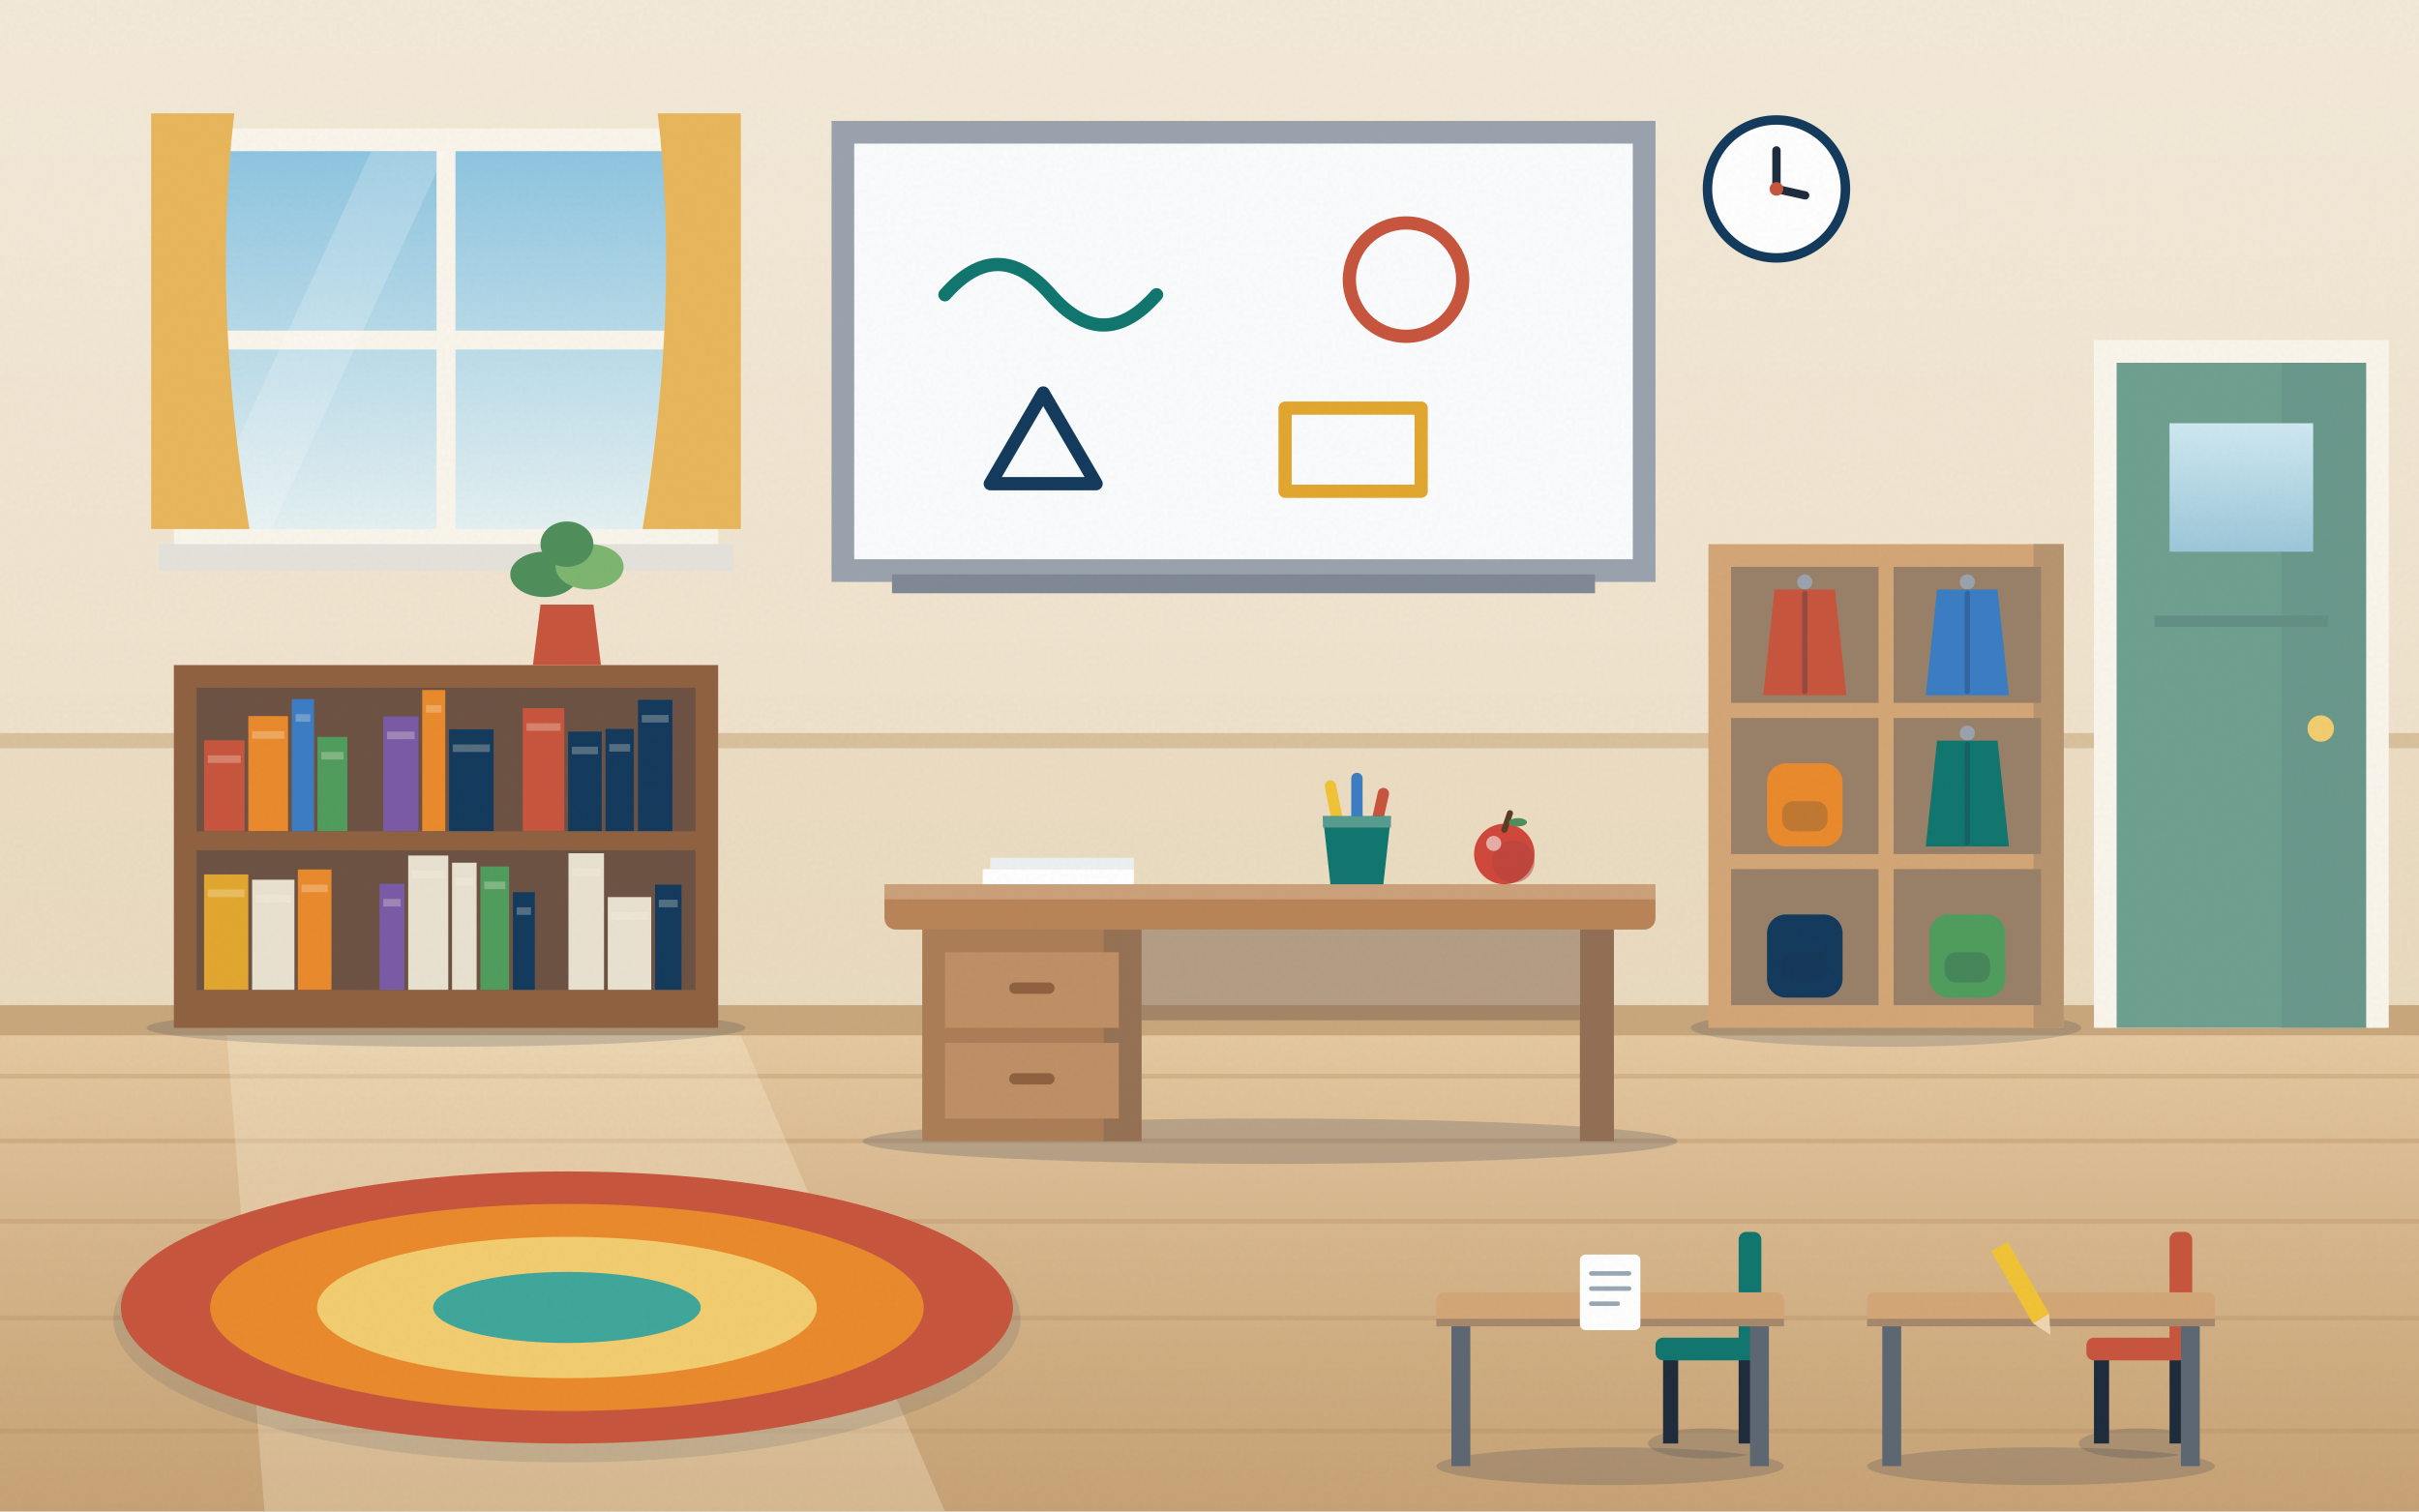
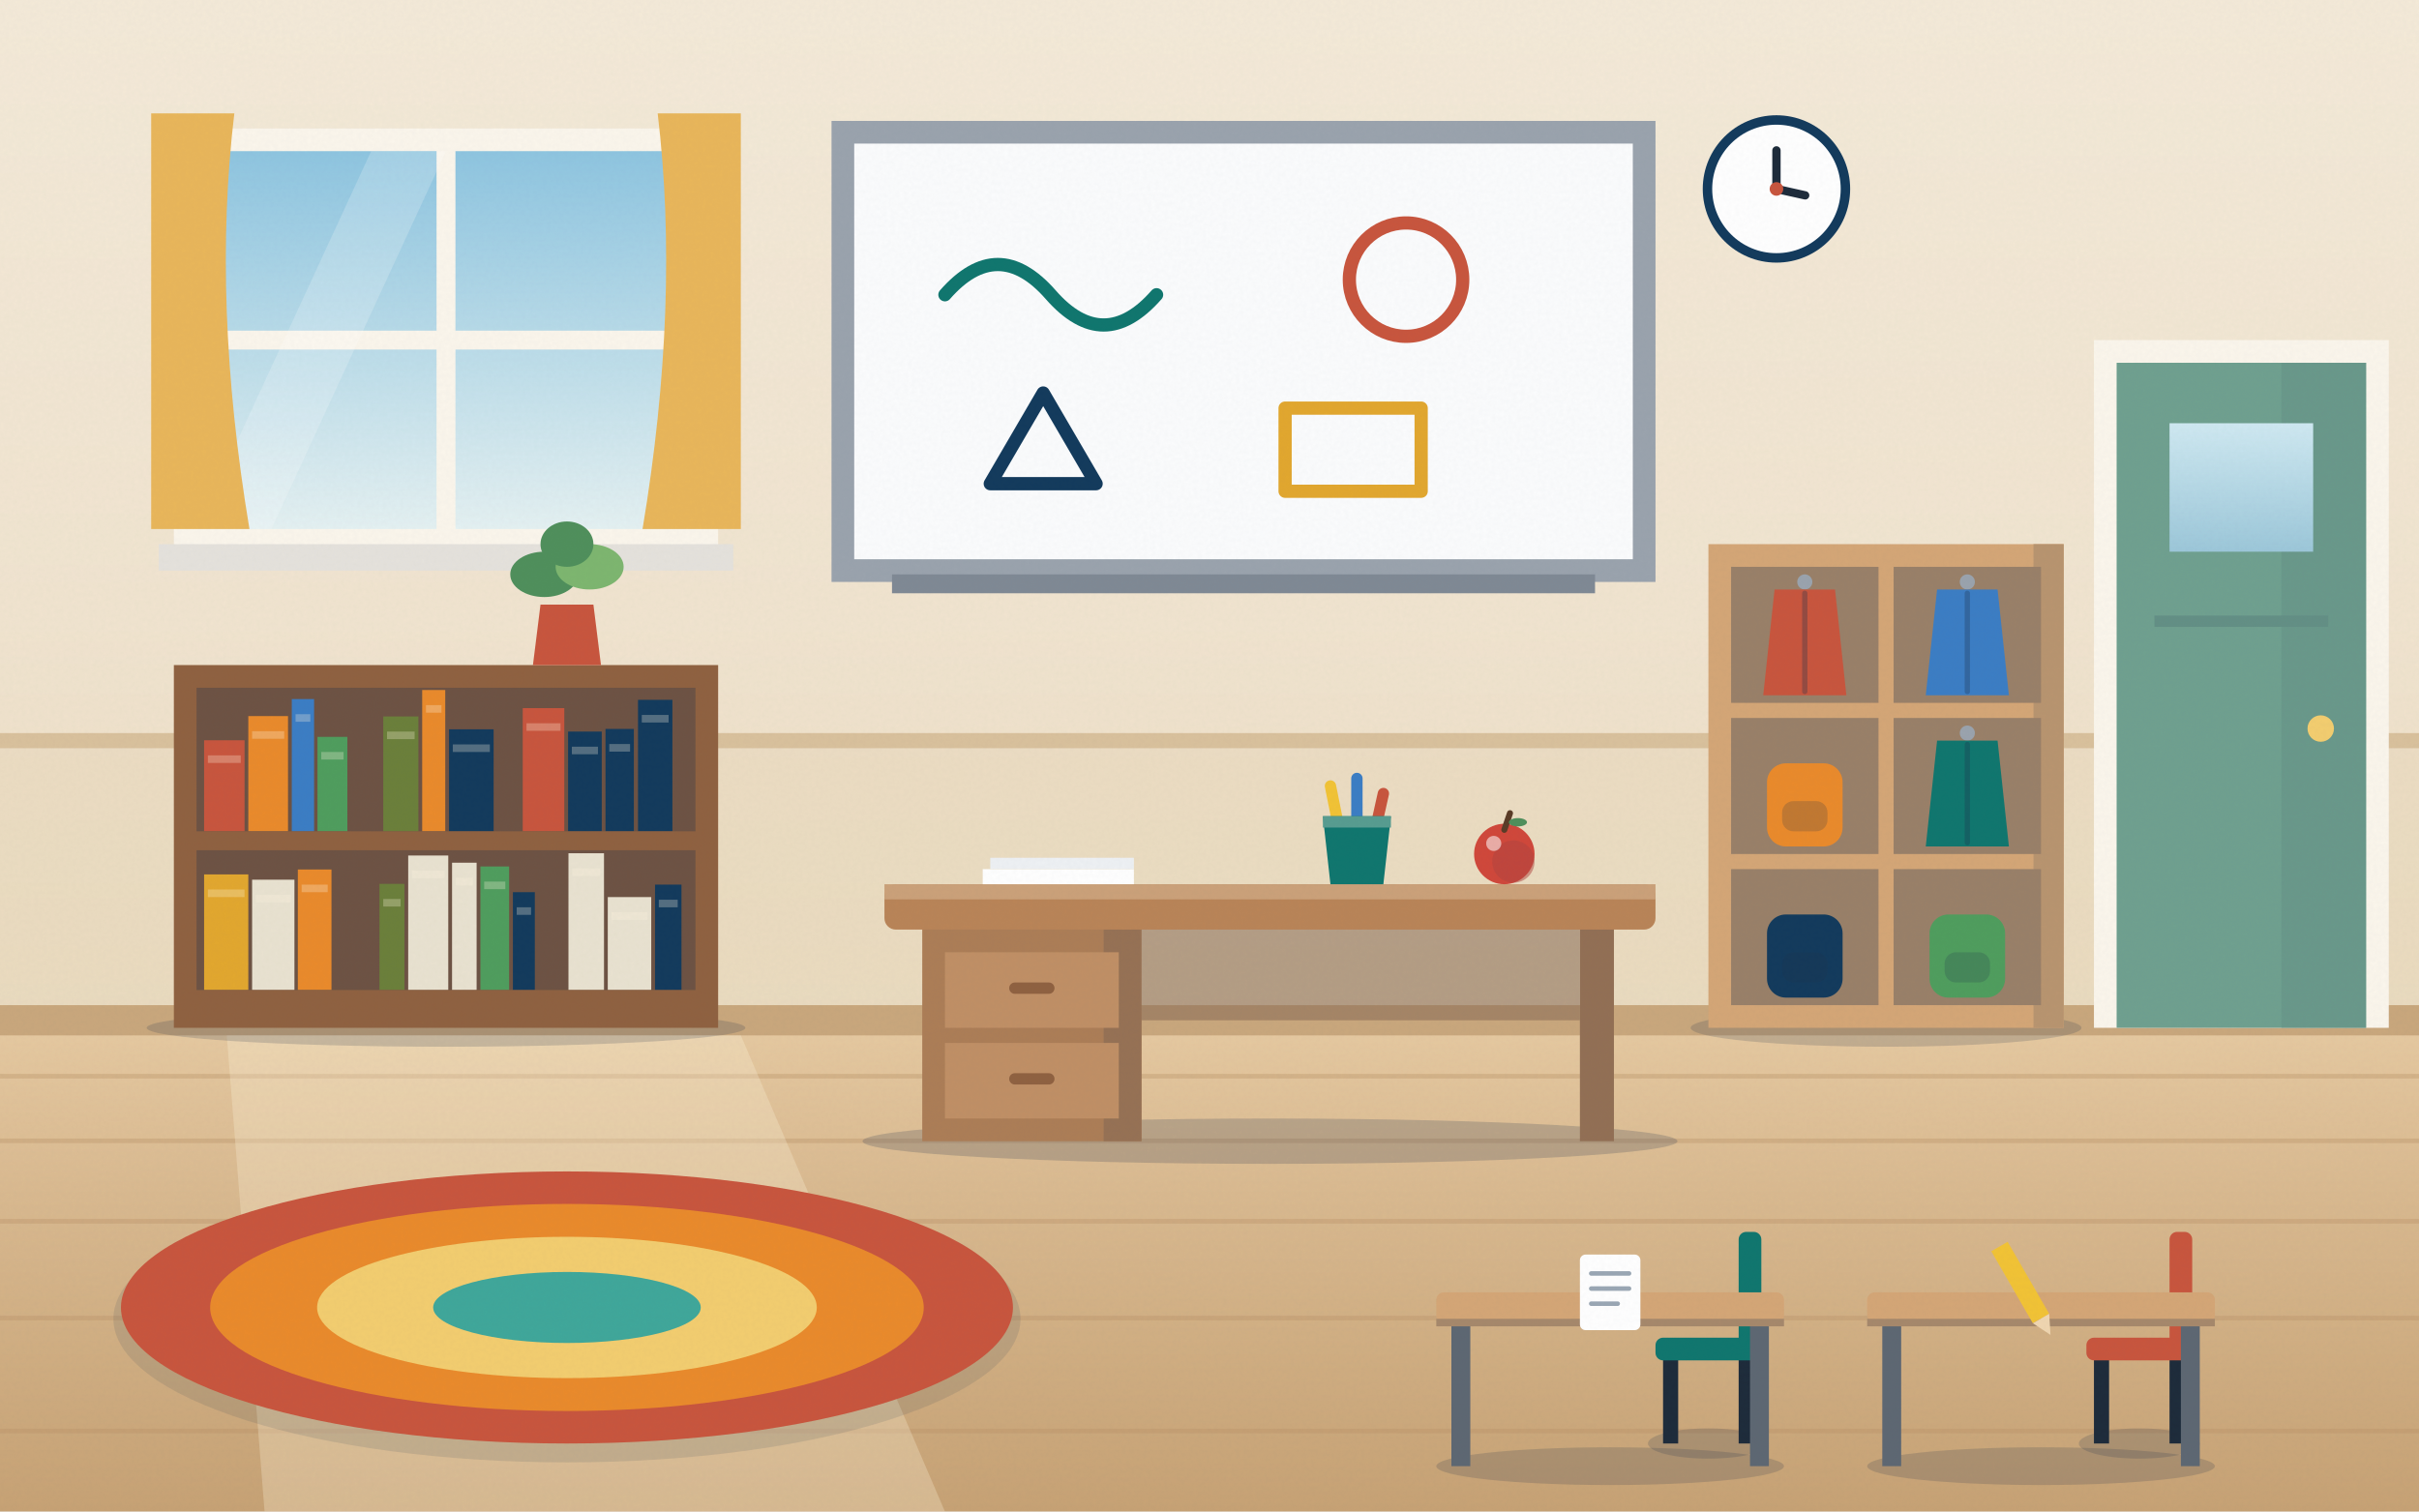
<svg xmlns="http://www.w3.org/2000/svg" viewBox="0 0 640 400" width="640" height="400" role="img">
  <defs>
    <filter id="grain" x="0" y="0" width="100%" height="100%">
      <feTurbulence type="fractalNoise" baseFrequency=".9" numOctaves="2" seed="7" stitchTiles="stitch" />
      <feColorMatrix values="0 0 0 0 .1  0 0 0 0 .12  0 0 0 0 .16  0 0 0 .55 0" />
      <feComposite in2="SourceGraphic" operator="in" />
    </filter>
    <linearGradient id="lg1" x1="0" y1="0" x2="0" y2="1">
      <stop offset="0" stop-color="#f4ead8" />
      <stop offset="0.6" stop-color="#f1e4cf" />
      <stop offset="1" stop-color="#ecdcc2" />
    </linearGradient>
    <linearGradient id="lg2" x1="0" y1="0" x2="0" y2="1">
      <stop offset="0" stop-color="#e6c9a0" />
      <stop offset="0.35" stop-color="#d9b98f" />
      <stop offset="1" stop-color="#c7a274" />
    </linearGradient>
    <linearGradient id="lg3" x1="0" y1="0" x2="0" y2="1">
      <stop offset="0" stop-color="#8ec5e0" />
      <stop offset="1" stop-color="#e4f1f2" />
    </linearGradient>
    <linearGradient id="lg4" x1="0" y1="0" x2="0" y2="1">
      <stop offset="0" stop-color="#cfe9f2" />
      <stop offset="1" stop-color="#9cc7d9" />
    </linearGradient>
  </defs>
  <g stroke-linejoin="round" stroke-linecap="round">
    <rect x="0" y="0" width="640" height="272" fill="url(#lg1)" />
    <rect x="0" y="196" width="640" height="76" fill="#ead8bc" opacity=".55" />
    <rect x="0" y="194" width="640" height="4" fill="#d9c19c" />
    <rect x="0" y="272" width="640" height="128" fill="url(#lg2)" />
    <path d="M0 284.8H640M0 301.9H640M0 323.2H640M0 348.8H640M0 378.7H640" fill="none" stroke="#b88f63" stroke-width="1.2" stroke-linecap="round" stroke-linejoin="round" opacity=".35" />
    <rect x="0" y="266" width="640" height="8" fill="#c9a77c" />
    <polygon points="60,274 196,274 250,400 70,400" fill="#fff6dc" opacity=".28" />
    <rect x="46" y="34" width="144" height="112" fill="#fbf6ec" />
    <rect x="52" y="40" width="132" height="100" fill="url(#lg3)" />
    <path d="M118 40L118 140" stroke="#fbf6ec" stroke-width="5" stroke-linecap="round" fill="none" />
    <path d="M52 90L184 90" stroke="#fbf6ec" stroke-width="5" stroke-linecap="round" fill="none" />
    <path d="M52 140 L98.2 40 L118 40 L71.8 140Z" fill="#ffffff" opacity=".2" />
    <rect x="42" y="144" width="152" height="7" fill="#e5e2dc" />
    <path d="M40 30 h22 q-6 50 4 110 h-26Z" fill="#e9b65a" />
    <path d="M196 30 h-22 q6 50 -4 110 h26Z" fill="#e9b65a" />
    <ellipse cx="118" cy="272" rx="79.2" ry="5" fill="#1c2f4a" opacity="0.18" />
    <rect x="46" y="176" width="144" height="96" fill="#8f6140" />
    <rect x="52" y="182" width="132" height="84" fill="#6d5243" />
    <rect x="54" y="195.9" width="10.7" height="24.1" fill="#c8553d" />
    <rect x="55" y="199.9" width="8.7" height="2" fill="#de957e" opacity=".7" />
    <rect x="65.7" y="189.5" width="10.5" height="30.5" fill="#ea8a2b" />
    <rect x="66.7" y="193.5" width="8.5" height="2" fill="#f2b573" opacity=".7" />
    <rect x="77.2" y="185.0" width="5.9" height="35.0" fill="#3b7dc4" />
    <rect x="78.2" y="189.0" width="3.9" height="2" fill="#89adcf" opacity=".7" />
    <rect x="84.0" y="195.0" width="7.9" height="25.0" fill="#4f9d5d" />
    <rect x="85.0" y="199.0" width="5.9" height="2" fill="#95c191" opacity=".7" />
-     <rect x="101.4" y="189.6" width="9.3" height="30.4" fill="#7a5aa6" />
-     <rect x="102.4" y="193.6" width="7.3" height="2" fill="#af98bd" opacity=".7" />
+     <rect x="101.4" y="189.6" width="9.3" height="30.4" fill="#6b7f3a" />
+     <rect x="102.4" y="193.6" width="7.3" height="2" fill="#a6af7c" opacity=".7" />
    <rect x="111.7" y="182.6" width="6.1" height="37.4" fill="#ea8a2b" />
    <rect x="112.7" y="186.6" width="4.1" height="2" fill="#f2b573" opacity=".7" />
    <rect x="118.8" y="193.0" width="11.8" height="27.0" fill="#123a5c" />
    <rect x="119.8" y="197.0" width="9.8" height="2" fill="#718591" opacity=".7" />
    <rect x="138.3" y="187.4" width="11.0" height="32.6" fill="#c8553d" />
    <rect x="139.3" y="191.4" width="9.0" height="2" fill="#de957e" opacity=".7" />
    <rect x="150.3" y="193.6" width="8.9" height="26.4" fill="#123a5c" />
    <rect x="151.3" y="197.6" width="6.9" height="2" fill="#718591" opacity=".7" />
    <rect x="160.2" y="192.9" width="7.5" height="27.1" fill="#123a5c" />
    <rect x="161.2" y="196.9" width="5.5" height="2" fill="#718591" opacity=".7" />
    <rect x="168.8" y="185.2" width="9.1" height="34.8" fill="#123a5c" />
    <rect x="169.8" y="189.2" width="7.1" height="2" fill="#718591" opacity=".7" />
    <rect x="50" y="220" width="136" height="5" fill="#8f6140" />
    <rect x="54" y="231.4" width="11.7" height="30.6" fill="#e2a72e" />
    <rect x="55" y="235.4" width="9.7" height="2" fill="#eec775" opacity=".7" />
    <rect x="66.7" y="232.8" width="11.2" height="29.2" fill="#e9e2d0" />
    <rect x="67.7" y="236.8" width="9.2" height="2" fill="#f2ead6" opacity=".7" />
    <rect x="78.8" y="230.1" width="8.9" height="31.9" fill="#ea8a2b" />
    <rect x="79.8" y="234.1" width="6.9" height="2" fill="#f2b573" opacity=".7" />
-     <rect x="100.4" y="233.9" width="6.6" height="28.1" fill="#7a5aa6" />
-     <rect x="101.4" y="237.9" width="4.6" height="2" fill="#af98bd" opacity=".7" />
+     <rect x="100.4" y="233.9" width="6.6" height="28.1" fill="#6b7f3a" />
+     <rect x="101.4" y="237.9" width="4.6" height="2" fill="#a6af7c" opacity=".7" />
    <rect x="108.0" y="226.4" width="10.6" height="35.6" fill="#e9e2d0" />
    <rect x="109.0" y="230.4" width="8.6" height="2" fill="#f2ead6" opacity=".7" />
    <rect x="119.6" y="228.3" width="6.5" height="33.7" fill="#e9e2d0" />
    <rect x="120.6" y="232.3" width="4.5" height="2" fill="#f2ead6" opacity=".7" />
    <rect x="127.1" y="229.3" width="7.6" height="32.7" fill="#4f9d5d" />
    <rect x="128.1" y="233.3" width="5.6" height="2" fill="#95c191" opacity=".7" />
    <rect x="135.7" y="236.1" width="5.8" height="25.9" fill="#123a5c" />
    <rect x="136.7" y="240.1" width="3.8" height="2" fill="#718591" opacity=".7" />
    <rect x="150.4" y="225.8" width="9.4" height="36.2" fill="#e9e2d0" />
    <rect x="151.4" y="229.8" width="7.4" height="2" fill="#f2ead6" opacity=".7" />
    <rect x="160.8" y="237.4" width="11.5" height="24.6" fill="#e9e2d0" />
    <rect x="161.8" y="241.4" width="9.5" height="2" fill="#f2ead6" opacity=".7" />
    <rect x="173.3" y="234.1" width="7.0" height="27.9" fill="#123a5c" />
    <rect x="174.3" y="238.1" width="5.0" height="2" fill="#718591" opacity=".7" />
    <rect x="50" y="262" width="136" height="5" fill="#8f6140" />
    <g transform="translate(150 176)">
      <path d="M-9 0 H9 L7 -16 H-7Z" fill="#c8553d" />
      <ellipse cx="-6" cy="-24" rx="9" ry="6" fill="#4f8f5b" />
      <ellipse cx="6" cy="-26" rx="9" ry="6" fill="#7db66f" />
      <ellipse cx="0" cy="-32" rx="7" ry="6" fill="#4f8f5b" />
    </g>
    <g>
      <rect x="220" y="32" width="218" height="122" fill="#9aa3ad" />
      <rect x="226" y="38" width="206" height="110" fill="#fbfcfd" />
      <rect x="236" y="152" width="186" height="5" fill="#7f8994" />
      <path d="M250 78 q14 -16 28 0 t28 0" fill="none" stroke="#0f766e" stroke-width="3.5" stroke-linecap="round" stroke-linejoin="round" />
      <circle cx="372" cy="74" r="15" fill="none" stroke="#c8553d" stroke-width="3.5" />
      <path d="M262 128 l14 -24 l14 24Z" fill="none" stroke="#123a5c" stroke-width="3.5" stroke-linecap="round" stroke-linejoin="round" />
      <rect x="340" y="108" width="36" height="22" fill="none" stroke="#e2a72e" stroke-width="3.5" />
    </g>
    <g>
      <circle cx="470" cy="50" r="19.5" fill="#123a5c" />
      <circle cx="470" cy="50" r="17" fill="#ffffff" />
      <path d="M470 50L470 39.8" stroke="#1d2b3a" stroke-width="2.2" stroke-linecap="round" fill="none" />
      <path d="M470 50L477.6 51.7" stroke="#1d2b3a" stroke-width="2.2" stroke-linecap="round" fill="none" />
      <circle cx="470" cy="50" r="1.8" fill="#c8553d" />
    </g>
    <ellipse cx="499" cy="272" rx="51.7" ry="5" fill="#1c2f4a" opacity="0.18" />
    <rect x="452" y="144" width="94" height="128" fill="#d4a676" />
    <rect x="538" y="144" width="8" height="128" fill="#b8946f" />
    <rect x="458" y="150" width="39" height="36" fill="#998068" />
    <circle cx="477.5" cy="154" r="2" fill="#9aa3ad" />
    <path d="M469.5 156 H485.5 L488.5 184 H466.5Z" fill="#c8553d" />
    <path d="M477.5 157L477.5 183" stroke="#944a41" stroke-width="1.4" stroke-linecap="round" fill="none" />
    <rect x="501" y="150" width="39" height="36" fill="#998068" />
    <circle cx="520.5" cy="154" r="2" fill="#9aa3ad" />
    <path d="M512.5 156 H528.5 L531.5 184 H509.5Z" fill="#3b7dc4" />
    <path d="M520.5 157L520.5 183" stroke="#32669f" stroke-width="1.4" stroke-linecap="round" fill="none" />
    <rect x="458" y="190" width="39" height="36" fill="#998068" />
    <rect x="467.5" y="202" width="20" height="22" fill="#ea8a2b" rx="5" />
    <rect x="471.5" y="212" width="12" height="8" fill="#c17831" rx="3" />
    <rect x="501" y="190" width="39" height="36" fill="#998068" />
    <circle cx="520.5" cy="194" r="2" fill="#9aa3ad" />
    <path d="M512.5 196 H528.5 L531.5 224 H509.5Z" fill="#0f766e" />
    <path d="M520.5 197L520.5 223" stroke="#136163" stroke-width="1.4" stroke-linecap="round" fill="none" />
    <rect x="458" y="230" width="39" height="36" fill="#998068" />
    <rect x="467.5" y="242" width="20" height="22" fill="#123a5c" rx="5" />
    <rect x="471.5" y="252" width="12" height="8" fill="#143858" rx="3" />
    <rect x="501" y="230" width="39" height="36" fill="#998068" />
    <rect x="510.5" y="242" width="20" height="22" fill="#4f9d5d" rx="5" />
    <rect x="514.5" y="252" width="12" height="8" fill="#458759" rx="3" />
    <g>
      <rect x="554" y="90" width="78" height="182" fill="#fbf6ec" />
      <rect x="560" y="96" width="66" height="176" fill="#6fa08f" />
      <rect x="603.6" y="96" width="22.4" height="176" fill="#659287" opacity=".6" />
      <rect x="574" y="112" width="38" height="34" fill="url(#lg4)" />
      <circle cx="614" cy="192.8" r="3.5" fill="#f3cd6f" />
      <rect x="570" y="162.9" width="46" height="3" fill="#638f85" />
    </g>
    <ellipse cx="336" cy="302" rx="107.8" ry="6" fill="#1c2f4a" opacity="0.2" />
    <rect x="244" y="244" width="58" height="58" fill="#ac7d56" />
    <rect x="292" y="244" width="10" height="58" fill="#967154" />
    <rect x="250" y="252" width="46" height="20" fill="#c08f65" />
    <rect x="250" y="276" width="46" height="20" fill="#c08f65" />
    <rect x="267" y="260" width="12" height="3" fill="#8f6140" rx="1.5" />
    <rect x="267" y="284" width="12" height="3" fill="#8f6140" rx="1.5" />
    <rect x="418" y="244" width="9" height="58" fill="#926f54" />
    <rect x="302" y="244" width="116" height="26" fill="#876953" opacity=".55" />
    <rect x="234" y="234" width="204" height="12" fill="#b98457" rx="3" />
    <rect x="234" y="234" width="204" height="4" fill="#cba179" />
    <rect x="260" y="230" width="40" height="4" fill="#ffffff" />
    <rect x="262" y="227" width="38" height="3" fill="#eef1f4" />
    <path d="M356 228L352 208" stroke="#f2c335" stroke-width="3" stroke-linecap="round" fill="none" />
    <path d="M362 228L366 210" stroke="#c8553d" stroke-width="3" stroke-linecap="round" fill="none" />
    <path d="M359 228L359 206" stroke="#3b7dc4" stroke-width="3" stroke-linecap="round" fill="none" />
    <path d="M350 216 H368 L366 234 H352Z" fill="#0f766e" />
    <rect x="350" y="216" width="18" height="3" fill="#579c90" />
    <g>
      <circle cx="398" cy="226" r="8" fill="#d0473a" />
      <circle cx="400.4" cy="228" r="5.6" fill="#b0433d" opacity=".5" />
      <circle cx="395.2" cy="223.2" r="2" fill="#ffffff" opacity=".55" />
      <path d="M398 219.6L399.5 215.2" stroke="#5a3b26" stroke-width="1.6" stroke-linecap="round" fill="none" />
      <ellipse cx="401.6" cy="217.6" rx="2.4" ry="1.1" fill="#4f8f5b" />
    </g>
    <g>
      <ellipse cx="150" cy="349" rx="120" ry="38" fill="#1c2f4a" opacity=".12" />
      <ellipse cx="150" cy="346" rx="118" ry="36" fill="#c8553d" />
      <ellipse cx="150" cy="346" rx="94.4" ry="27.4" fill="#ea8a2b" />
      <ellipse cx="150" cy="346" rx="66.1" ry="18.7" fill="#f3cd6f" />
      <ellipse cx="150" cy="346" rx="35.4" ry="9.4" fill="#3fa79a" />
    </g>
    <g transform="translate(452 382) scale(-1 1)">
      <ellipse cx="0" cy="0" rx="16" ry="4" fill="#1c2f4a" opacity="0.18" />
      <rect x="-12" y="-24" width="4" height="24" fill="#1d2b3a" />
      <rect x="8" y="-24" width="4" height="24" fill="#1d2b3a" />
      <rect x="-14" y="-28" width="28" height="6" fill="#0f766e" rx="2" />
      <rect x="-14" y="-56" width="6" height="30" fill="#0f766e" rx="2" />
    </g>
    <g>
      <ellipse cx="426" cy="388" rx="46" ry="5" fill="#1c2f4a" opacity="0.18" />
      <rect x="384" y="348" width="5" height="40" fill="#5d6772" />
      <rect x="463" y="348" width="5" height="40" fill="#5d6772" />
      <rect x="380" y="342" width="92" height="8" fill="#d4a676" rx="2" />
      <rect x="380" y="349" width="92" height="2" fill="#a6886b" />
    </g>
    <g transform="translate(426 342)">
      <rect x="-8" y="-10" width="16" height="20" fill="#ffffff" rx="1.5" />
      <path d="M-5 -5h10M-5 -1h10M-5 3h7" fill="none" stroke="#9aa7b4" stroke-width="1.2" stroke-linecap="round" stroke-linejoin="round" />
    </g>
    <g transform="translate(566 382) scale(-1 1)">
      <ellipse cx="0" cy="0" rx="16" ry="4" fill="#1c2f4a" opacity="0.18" />
      <rect x="-12" y="-24" width="4" height="24" fill="#1d2b3a" />
      <rect x="8" y="-24" width="4" height="24" fill="#1d2b3a" />
      <rect x="-14" y="-28" width="28" height="6" fill="#c8553d" rx="2" />
      <rect x="-14" y="-56" width="6" height="30" fill="#c8553d" rx="2" />
    </g>
    <g>
      <ellipse cx="540" cy="388" rx="46" ry="5" fill="#1c2f4a" opacity="0.18" />
      <rect x="498" y="348" width="5" height="40" fill="#5d6772" />
      <rect x="577" y="348" width="5" height="40" fill="#5d6772" />
      <rect x="494" y="342" width="92" height="8" fill="#d4a676" rx="2" />
      <rect x="494" y="349" width="92" height="2" fill="#a6886b" />
    </g>
    <g transform="translate(536 342)">
      <g transform="rotate(-30)">
        <rect x="-2.5" y="-14" width="5" height="22" fill="#f2c335" />
        <polygon points="-2.5,8 2.5,8 0,13" fill="#f0d6b0" />
      </g>
    </g>
  </g>
  <rect width="640" height="400" filter="url(#grain)" opacity=".07" />
</svg>
